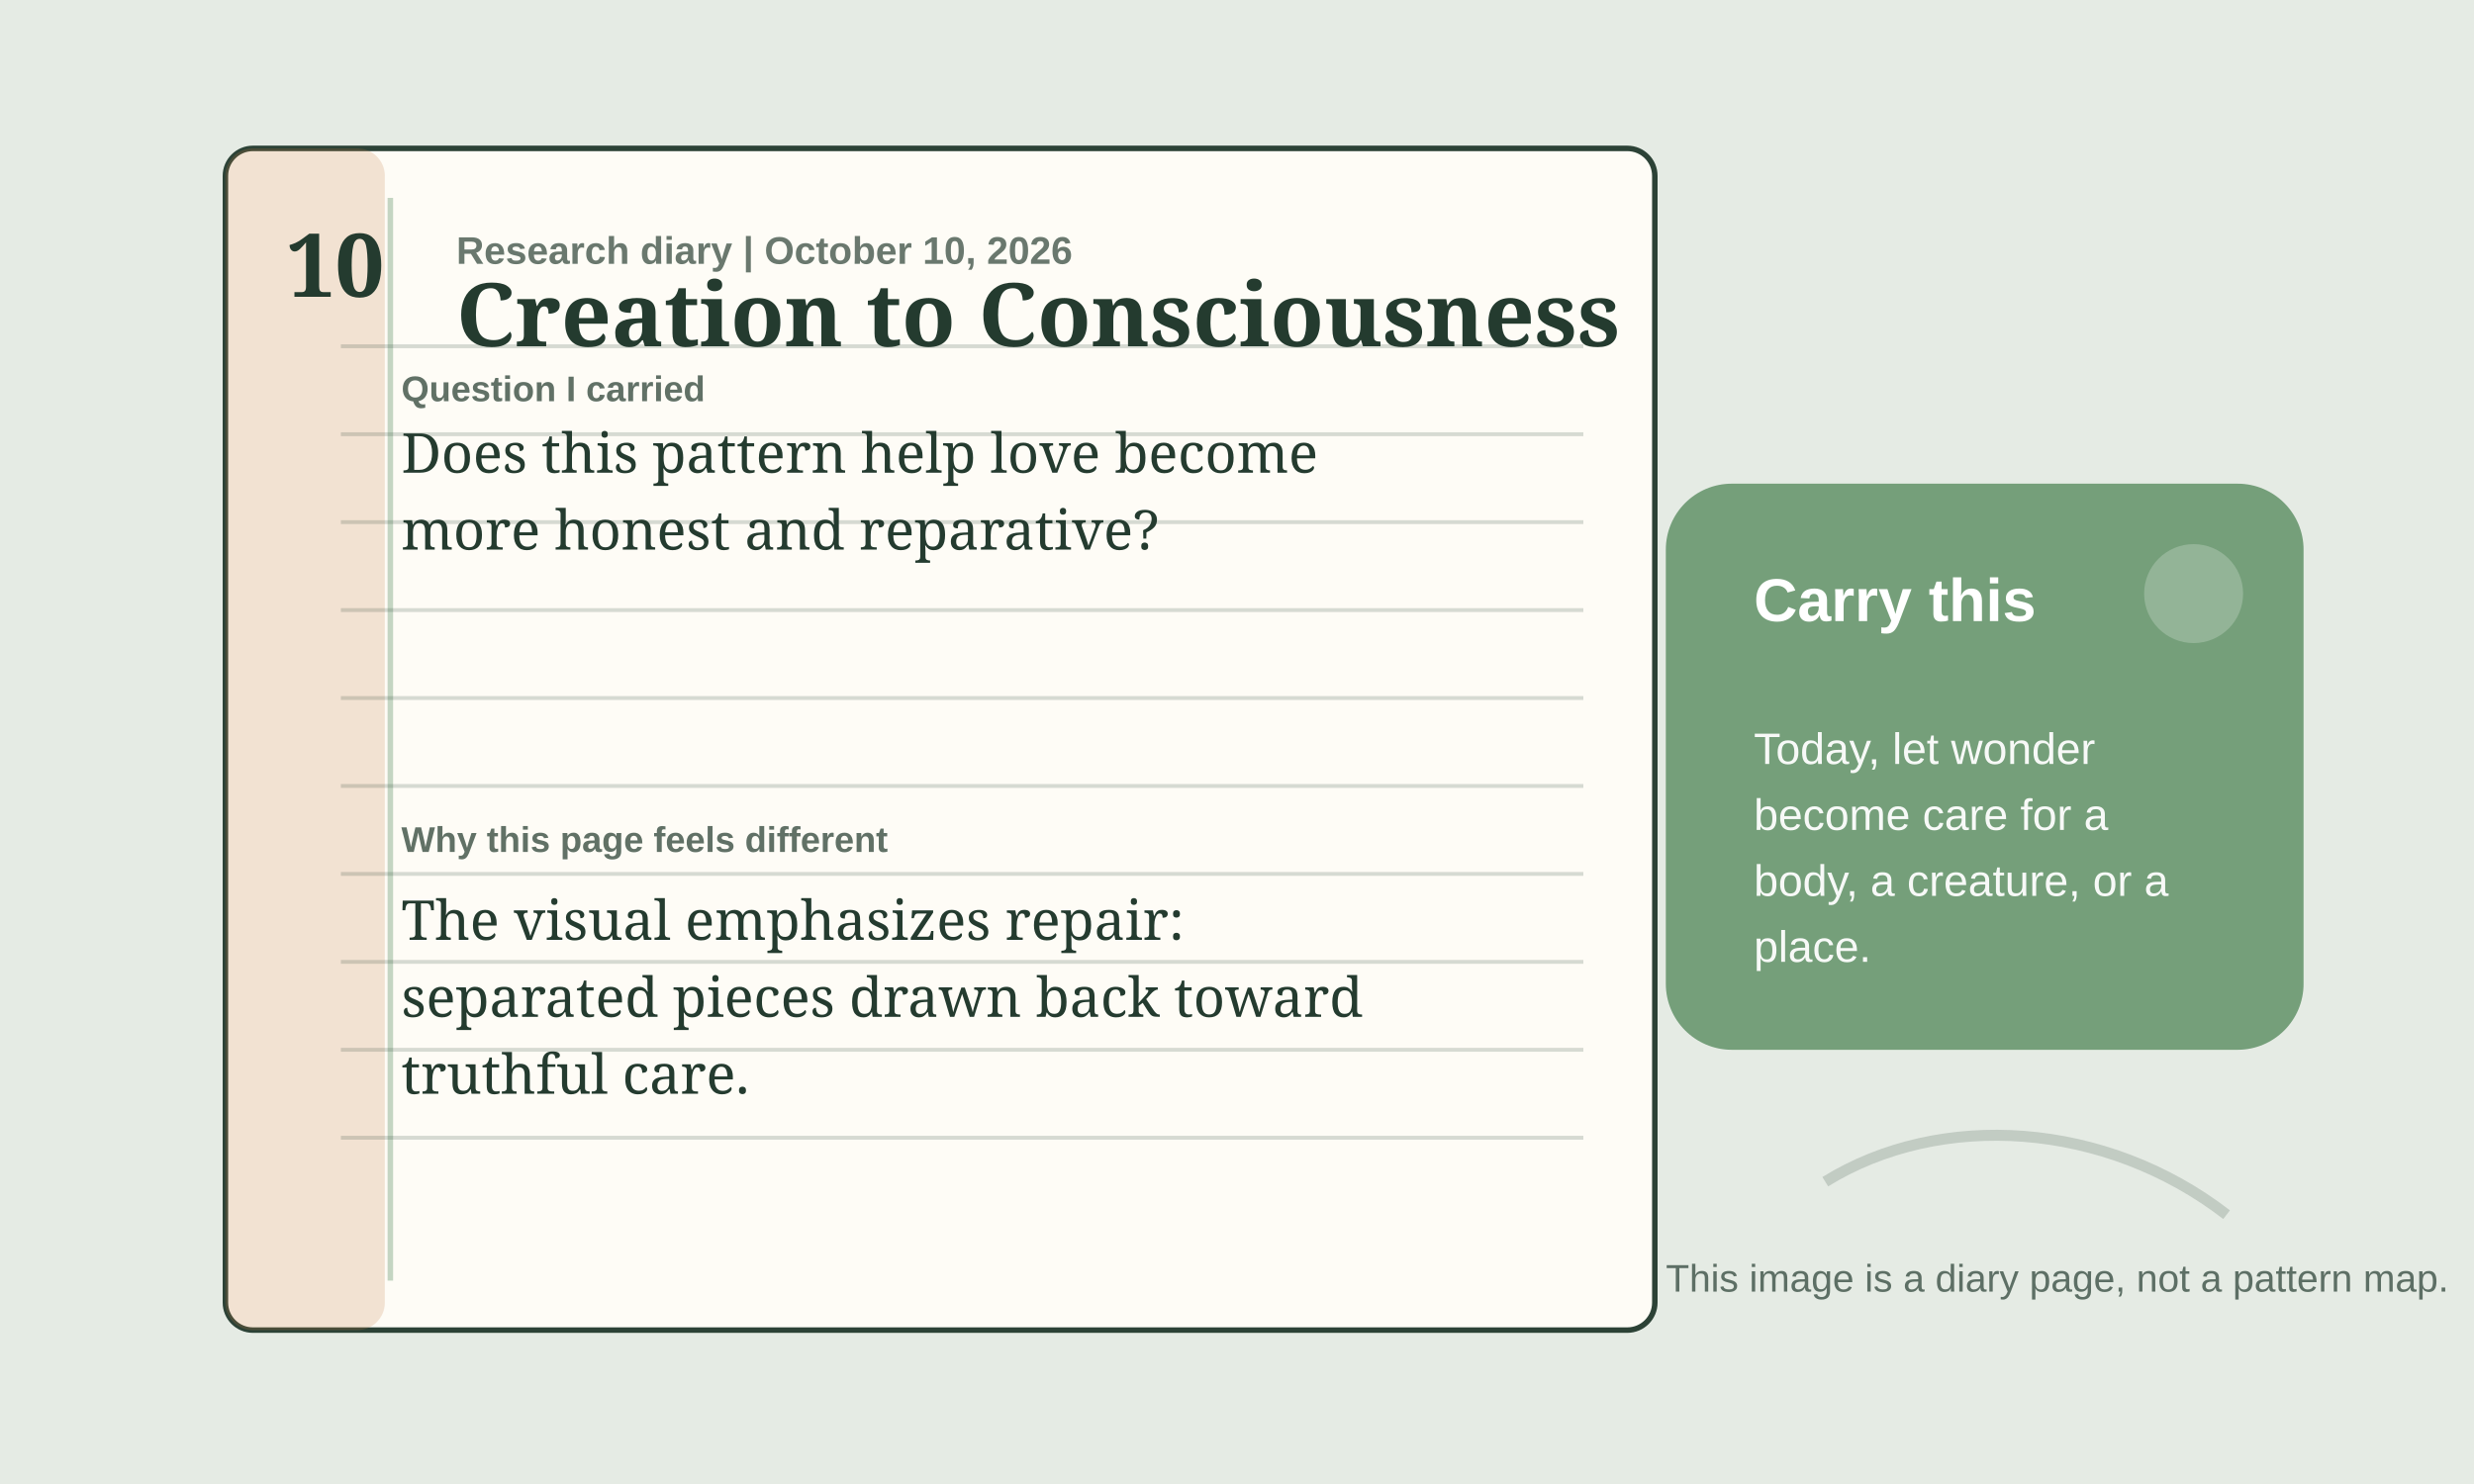
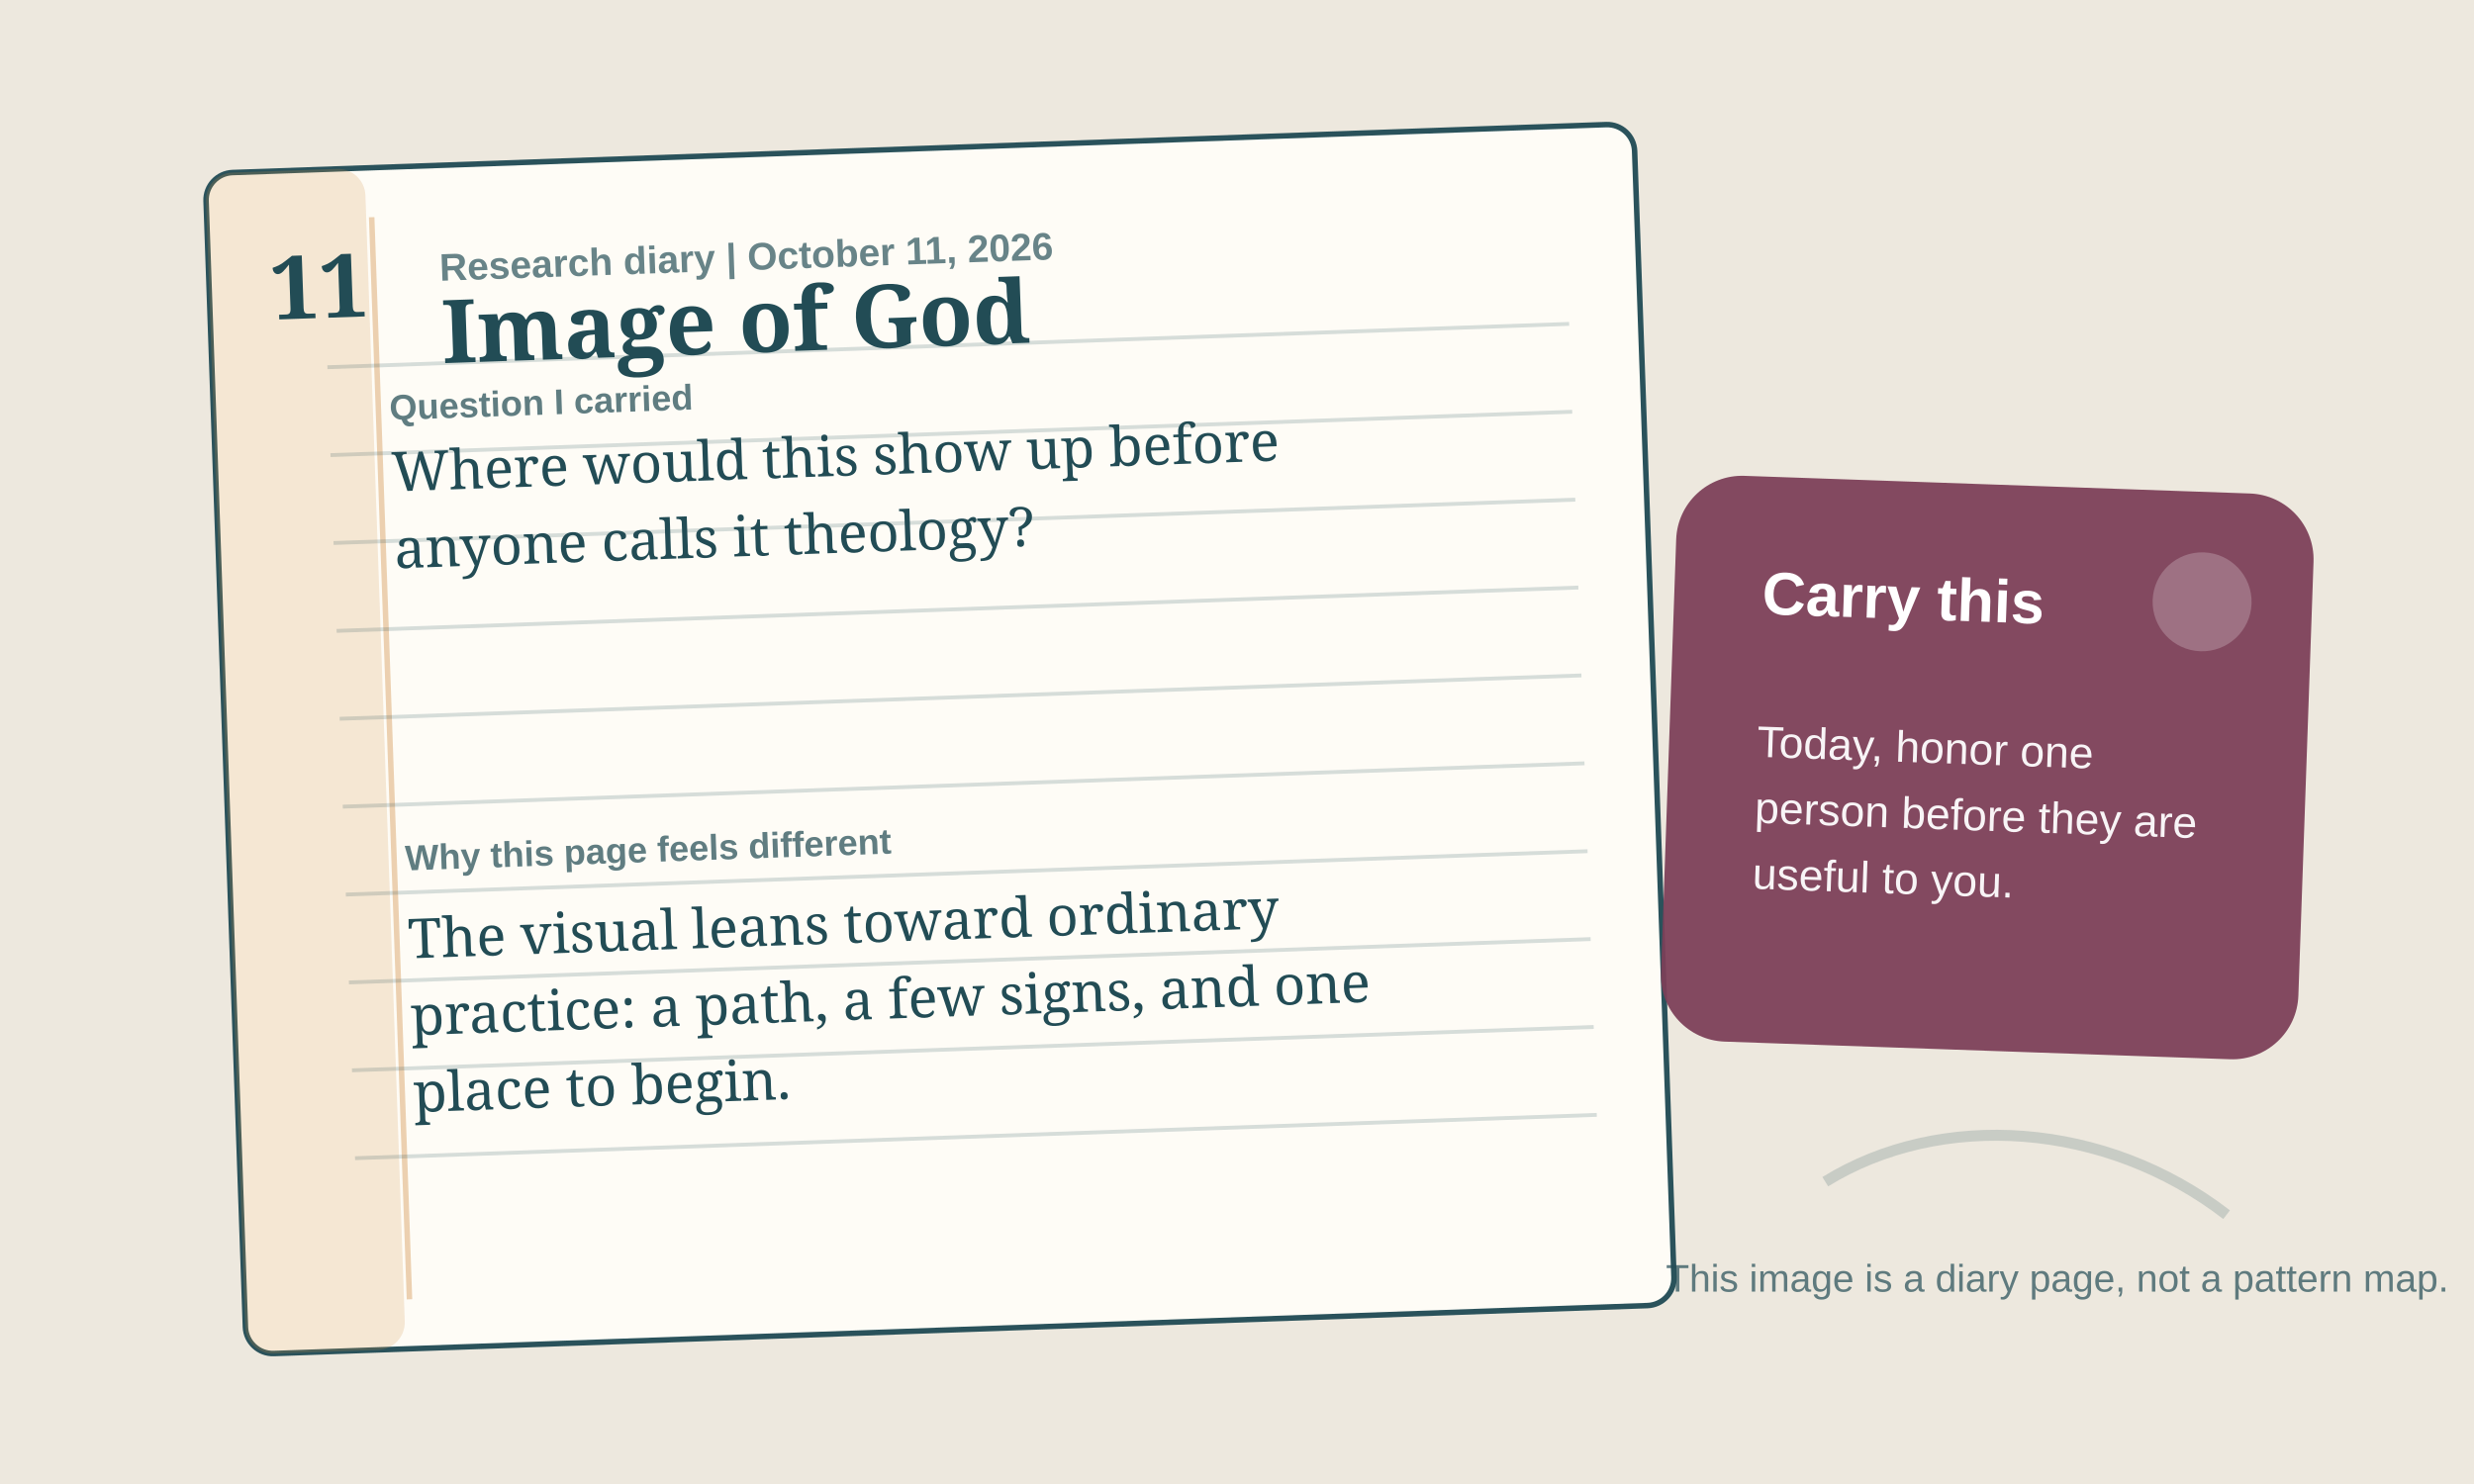
<svg xmlns="http://www.w3.org/2000/svg" width="900" height="540" viewBox="0 0 900 540" role="img" aria-labelledby="title desc">
  <style>
-     .eyebrow { font: 700 14px Arial, sans-serif; letter-spacing: 0; fill: #243b2f; opacity: 0.68; }
-     .title { font: 700 32px Georgia, serif; letter-spacing: 0; fill: #243b2f; }
-     .diary { font: 20px Georgia, serif; letter-spacing: 0; fill: #243b2f; }
-     .label { font: 700 13px Arial, sans-serif; letter-spacing: 0; fill: #243b2f; opacity: 0.72; }
+     .eyebrow { font: 700 14px Arial, sans-serif; letter-spacing: 0; fill: #224c55; opacity: 0.68; }
+     .title { font: 700 32px Georgia, serif; letter-spacing: 0; fill: #224c55; }
+     .diary { font: 20px Georgia, serif; letter-spacing: 0; fill: #224c55; }
+     .label { font: 700 13px Arial, sans-serif; letter-spacing: 0; fill: #224c55; opacity: 0.72; }
    .cardtitle { font: 700 22px Arial, sans-serif; letter-spacing: 0; fill: #ffffff; }
    .cardtext { font: 16px Arial, sans-serif; letter-spacing: 0; fill: #ffffff; opacity: 0.94; }
-     .small { font: 14px Arial, sans-serif; letter-spacing: 0; fill: #243b2f; opacity: 0.70; }
+     .small { font: 14px Arial, sans-serif; letter-spacing: 0; fill: #224c55; opacity: 0.70; }
  </style>
-   <rect width="900" height="540" fill="#eef3ed" />
-   <rect x="0" y="0" width="900" height="540" fill="#243b2f" opacity="0.05" />
-   <g transform="rotate(0 340 270)">
-     <rect x="82" y="54" width="520" height="430" rx="10" fill="#fffdf7" stroke="#243b2f" stroke-width="2" opacity="0.96" />
-     <rect x="82" y="54" width="58" height="430" rx="10" fill="#c47a43" opacity="0.20" />
-     <line x1="142" y1="72" x2="142" y2="466" stroke="#6e9a74" stroke-width="2" opacity="0.40" />
-     <line x1="124" y1="126" x2="576" y2="126" stroke="#243b2f" stroke-width="1.4" opacity="0.18" />
-     <line x1="124" y1="158" x2="576" y2="158" stroke="#243b2f" stroke-width="1.4" opacity="0.18" />
-     <line x1="124" y1="190" x2="576" y2="190" stroke="#243b2f" stroke-width="1.4" opacity="0.18" />
-     <line x1="124" y1="222" x2="576" y2="222" stroke="#243b2f" stroke-width="1.4" opacity="0.18" />
-     <line x1="124" y1="254" x2="576" y2="254" stroke="#243b2f" stroke-width="1.4" opacity="0.18" />
-     <line x1="124" y1="286" x2="576" y2="286" stroke="#243b2f" stroke-width="1.4" opacity="0.18" />
-     <line x1="124" y1="318" x2="576" y2="318" stroke="#243b2f" stroke-width="1.4" opacity="0.18" />
-     <line x1="124" y1="350" x2="576" y2="350" stroke="#243b2f" stroke-width="1.4" opacity="0.18" />
-     <line x1="124" y1="382" x2="576" y2="382" stroke="#243b2f" stroke-width="1.4" opacity="0.18" />
-     <line x1="124" y1="414" x2="576" y2="414" stroke="#243b2f" stroke-width="1.4" opacity="0.18" />
-     <text x="166" y="96" class="eyebrow">Research diary | October 10, 2026</text>
-     <text x="166" y="126" class="title">Creation to Consciousness</text>
+   <rect width="900" height="540" fill="#f7efe5" />
+   <rect x="0" y="0" width="900" height="540" fill="#224c55" opacity="0.05" />
+   <g transform="rotate(-2 340 270)">
+     <rect x="82" y="54" width="520" height="430" rx="10" fill="#fffdf7" stroke="#224c55" stroke-width="2" opacity="0.96" />
+     <rect x="82" y="54" width="58" height="430" rx="10" fill="#d18f46" opacity="0.20" />
+     <line x1="142" y1="72" x2="142" y2="466" stroke="#d18f46" stroke-width="2" opacity="0.40" />
+     <line x1="124" y1="126" x2="576" y2="126" stroke="#224c55" stroke-width="1.4" opacity="0.18" />
+     <line x1="124" y1="158" x2="576" y2="158" stroke="#224c55" stroke-width="1.4" opacity="0.18" />
+     <line x1="124" y1="190" x2="576" y2="190" stroke="#224c55" stroke-width="1.4" opacity="0.18" />
+     <line x1="124" y1="222" x2="576" y2="222" stroke="#224c55" stroke-width="1.4" opacity="0.18" />
+     <line x1="124" y1="254" x2="576" y2="254" stroke="#224c55" stroke-width="1.4" opacity="0.18" />
+     <line x1="124" y1="286" x2="576" y2="286" stroke="#224c55" stroke-width="1.4" opacity="0.18" />
+     <line x1="124" y1="318" x2="576" y2="318" stroke="#224c55" stroke-width="1.4" opacity="0.18" />
+     <line x1="124" y1="350" x2="576" y2="350" stroke="#224c55" stroke-width="1.4" opacity="0.18" />
+     <line x1="124" y1="382" x2="576" y2="382" stroke="#224c55" stroke-width="1.4" opacity="0.18" />
+     <line x1="124" y1="414" x2="576" y2="414" stroke="#224c55" stroke-width="1.4" opacity="0.18" />
+     <text x="166" y="96" class="eyebrow">Research diary | October 11, 2026</text>
+     <text x="166" y="126" class="title">Image of God</text>
    <text x="146" y="146" class="label">Question I carried</text>
-     <text x="104" y="108" class="title">10</text>
+     <text x="104" y="108" class="title">11</text>
  </g>
-   <g transform="rotate(0 340 270)">
-     <text x="146" y="172" class="diary">Does this pattern help love become</text>
-     <text x="146" y="200" class="diary">more honest and reparative?</text>
+   <g transform="rotate(-2 340 270)">
+     <text x="146" y="172" class="diary">Where would this show up before</text>
+     <text x="146" y="200" class="diary">anyone calls it theology?</text>
    <text x="146" y="310" class="label">Why this page feels different</text>
-     <text x="146" y="342" class="diary">The visual emphasizes repair:</text>
-     <text x="146" y="370" class="diary">separated pieces drawn back toward</text>
-     <text x="146" y="398" class="diary">truthful care.</text>
+     <text x="146" y="342" class="diary">The visual leans toward ordinary</text>
+     <text x="146" y="370" class="diary">practice: a path, a few signs, and one</text>
+     <text x="146" y="398" class="diary">place to begin.</text>
  </g>
-   <g transform="rotate(0 714 306)">
-     <rect x="606" y="176" width="232" height="206" rx="24" fill="#6e9a74" opacity="0.94" />
+   <g transform="rotate(2 714 306)">
+     <rect x="606" y="176" width="232" height="206" rx="24" fill="#7c3f58" opacity="0.94" />
    <circle cx="798" cy="216" r="18" fill="#ffffff" opacity="0.22" />
    <text x="638" y="226" class="cardtitle">Carry this</text>
-     <text x="638" y="278" class="cardtext">Today, let wonder</text>
-     <text x="638" y="302" class="cardtext">become care for a</text>
-     <text x="638" y="326" class="cardtext">body, a creature, or a</text>
-     <text x="638" y="350" class="cardtext">place.</text>
+     <text x="638" y="278" class="cardtext">Today, honor one</text>
+     <text x="638" y="302" class="cardtext">person before they are</text>
+     <text x="638" y="326" class="cardtext">useful to you.</text>
  </g>
-   <path d="M664 430 C706 404 766 408 810 442" fill="none" stroke="#243b2f" stroke-width="4" opacity="0.18" />
+   <path d="M664 430 C706 404 766 408 810 442" fill="none" stroke="#224c55" stroke-width="4" opacity="0.18" />
  <text x="606" y="470" class="small">This image is a diary page, not a pattern map.</text>
</svg>
